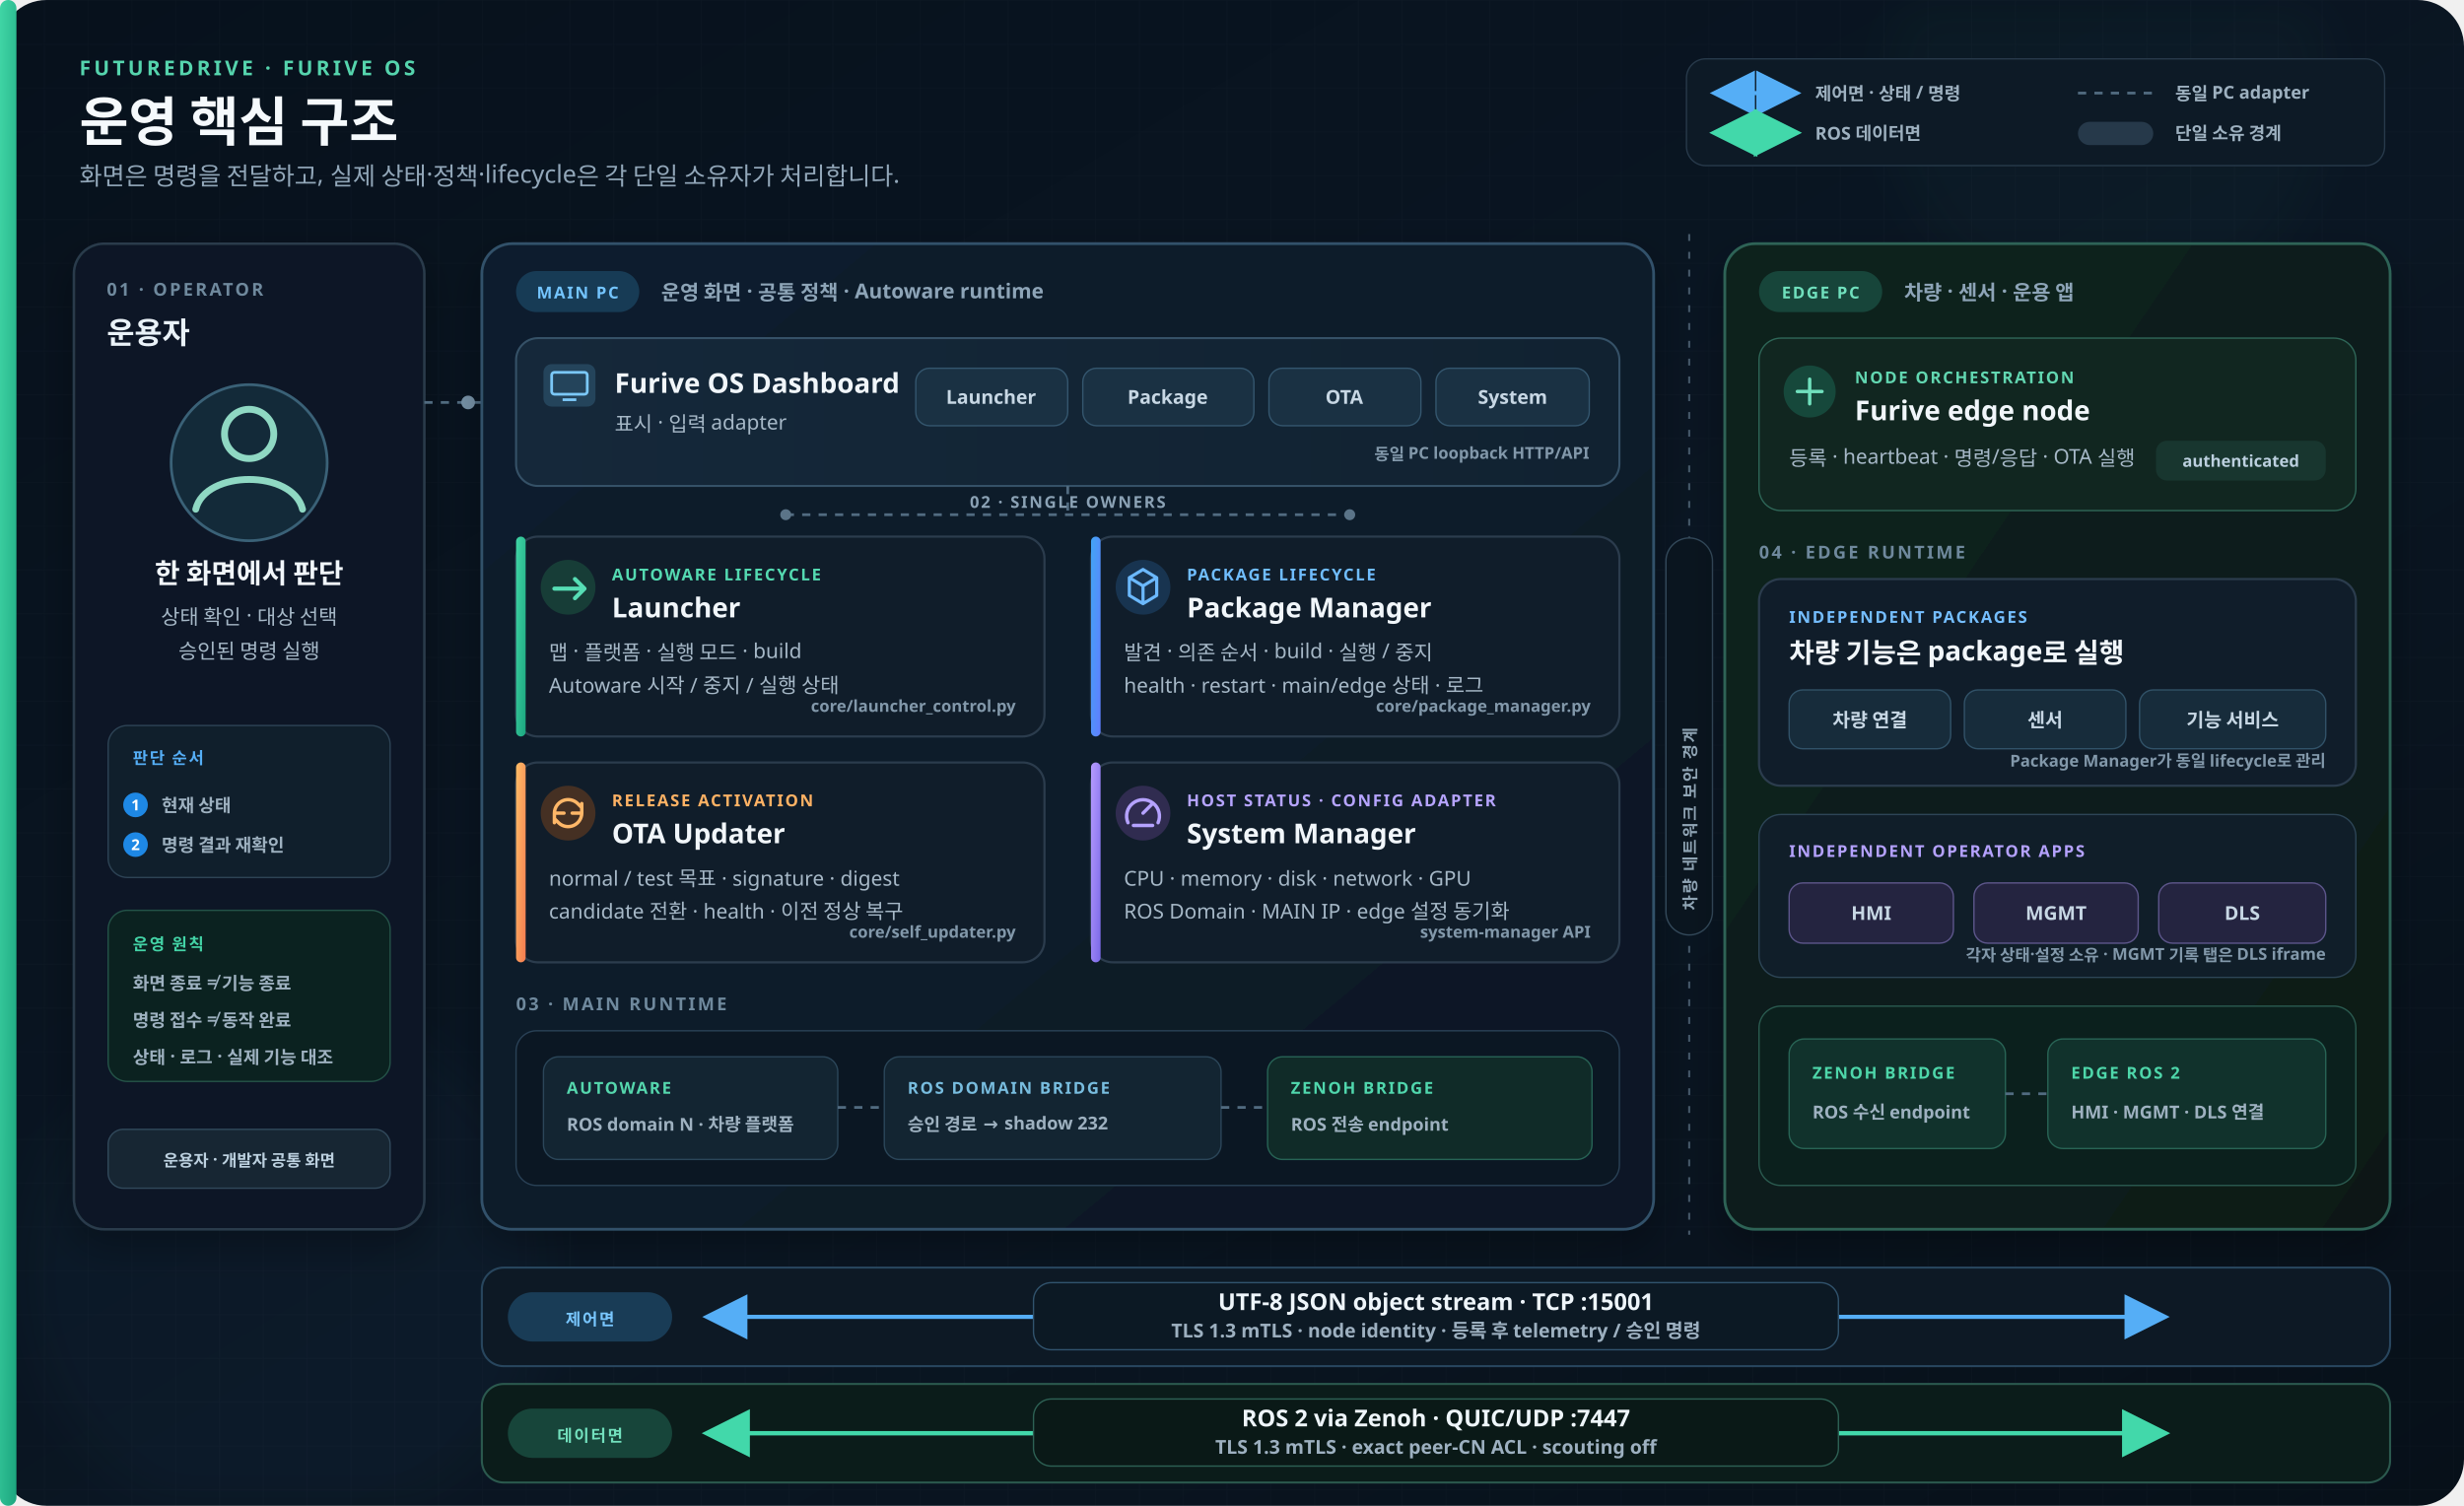
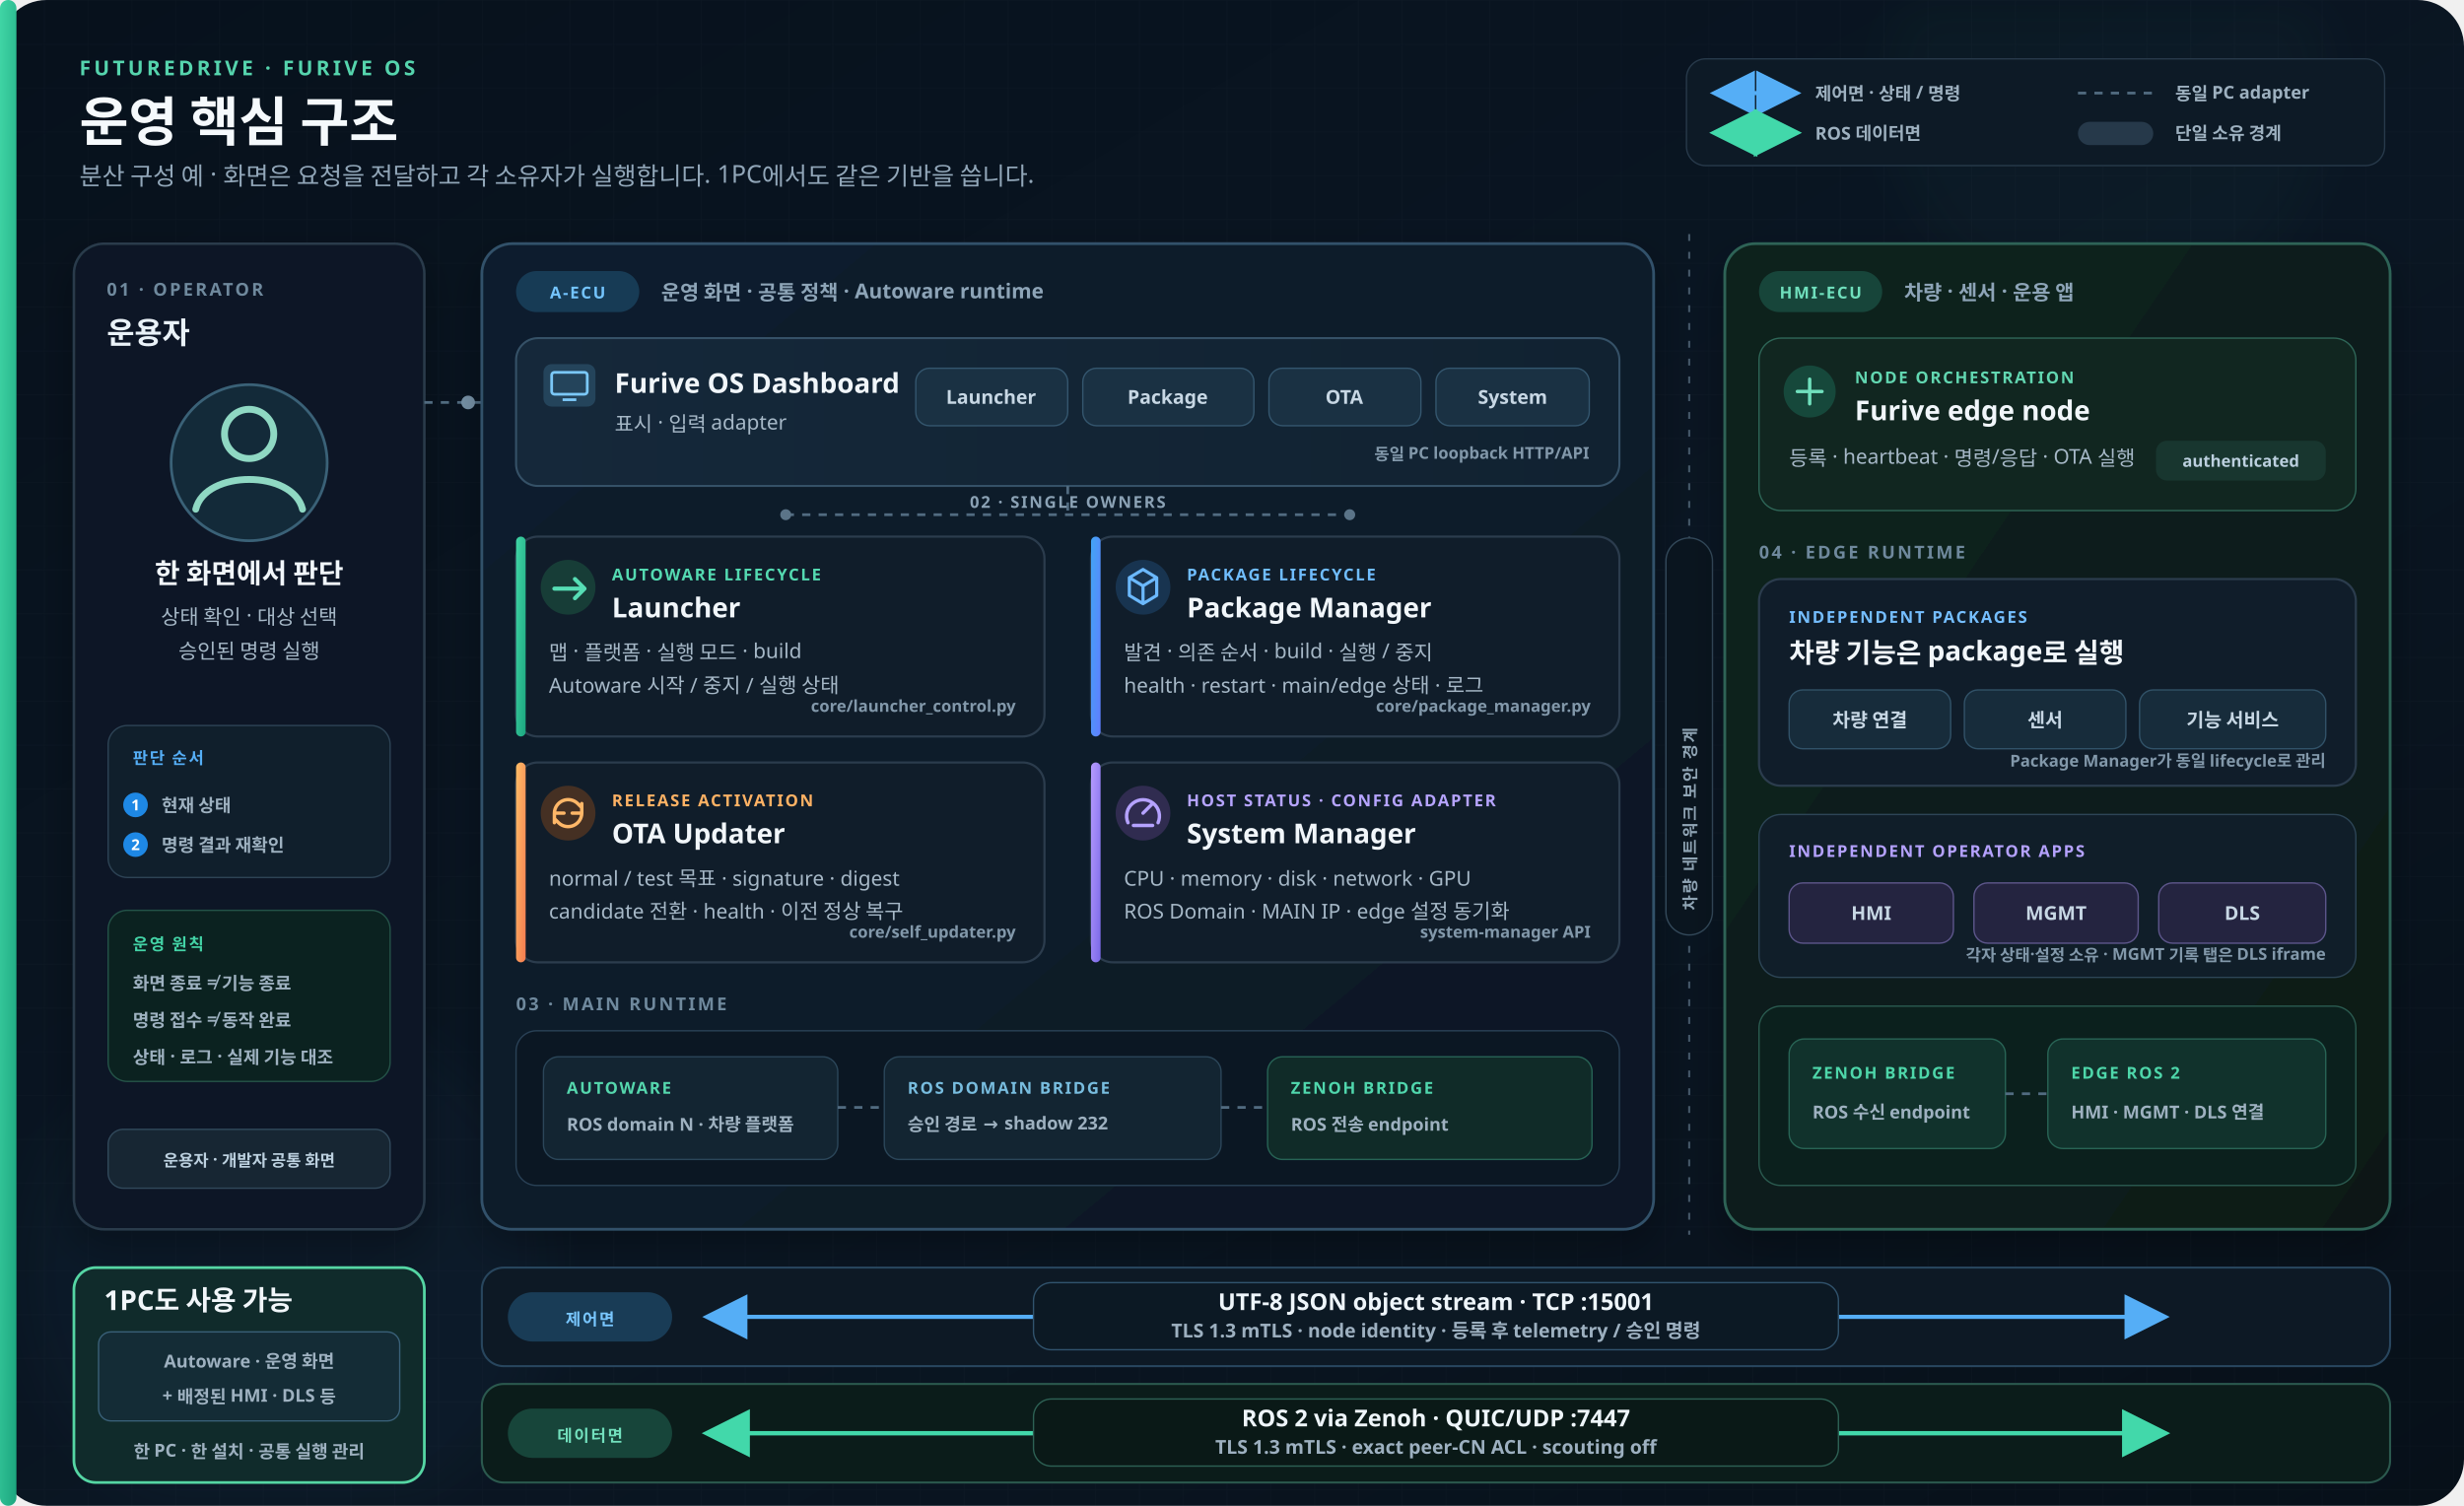
<svg xmlns="http://www.w3.org/2000/svg" width="1800" height="1100" viewBox="0 0 1800 1100" role="img" aria-labelledby="title desc">
  <defs>
    <linearGradient id="background" x1="0" y1="0" x2="1" y2="1">
      <stop offset="0" stop-color="#07111c" />
      <stop offset=".55" stop-color="#0a1623" />
      <stop offset="1" stop-color="#071019" />
    </linearGradient>
    <linearGradient id="main-shell" x1="0" y1="0" x2="1" y2="1">
      <stop stop-color="#101e2e" />
      <stop offset="1" stop-color="#0c1825" />
    </linearGradient>
    <linearGradient id="edge-shell" x1="0" y1="0" x2="1" y2="1">
      <stop stop-color="#10231f" />
      <stop offset="1" stop-color="#0b1918" />
    </linearGradient>
    <linearGradient id="surface" x1="0" y1="0" x2="1" y2="0">
      <stop stop-color="#15283a" />
      <stop offset="1" stop-color="#112231" />
    </linearGradient>
    <linearGradient id="blue" x1="0" y1="0" x2="1" y2="1">
      <stop stop-color="#42a5f5" />
      <stop offset="1" stop-color="#607dff" />
    </linearGradient>
    <linearGradient id="green" x1="0" y1="0" x2="1" y2="1">
      <stop stop-color="#40d5a5" />
      <stop offset="1" stop-color="#1ca67f" />
    </linearGradient>
    <linearGradient id="orange" x1="0" y1="0" x2="1" y2="1">
      <stop stop-color="#ffbd66" />
      <stop offset="1" stop-color="#f47b50" />
    </linearGradient>
    <linearGradient id="violet" x1="0" y1="0" x2="1" y2="1">
      <stop stop-color="#b69cff" />
      <stop offset="1" stop-color="#7a68e8" />
    </linearGradient>
    <pattern id="grid" width="32" height="32" patternUnits="userSpaceOnUse">
      <path d="M32 0H0V32" fill="none" stroke="#8aa1b7" stroke-opacity=".035" stroke-width="1" />
    </pattern>
    <filter id="shadow" x="-20%" y="-20%" width="140%" height="150%">
      <feDropShadow dx="0" dy="12" stdDeviation="14" flood-color="#000" flood-opacity=".28" />
    </filter>
    <filter id="soft-glow" x="-70%" y="-70%" width="240%" height="240%">
      <feGaussianBlur stdDeviation="16" />
    </filter>
    <marker id="arrow-blue" markerWidth="11" markerHeight="11" refX="9" refY="5.5" orient="auto-start-reverse">
      <path d="M0 0 11 5.5 0 11Z" fill="#55aef6" />
    </marker>
    <marker id="arrow-green" markerWidth="11" markerHeight="11" refX="9" refY="5.5" orient="auto-start-reverse">
      <path d="M0 0 11 5.5 0 11Z" fill="#42d8aa" />
    </marker>
    <style>
      .sans{font-family:Pretendard,"Noto Sans KR","Apple SD Gothic Neo",sans-serif}.eyebrow{font-size:15px;font-weight:800;letter-spacing:2.4px;fill:#55d4ad}.title{font-size:39px;font-weight:850;fill:#f5f9fc}.subtitle{font-size:18px;font-weight:500;fill:#92a7b9}.section-no{font-size:13px;font-weight:850;letter-spacing:1.7px;fill:#6f899d}.section-title{font-size:22px;font-weight:800;fill:#eaf2f8}.node-title{font-size:24px;font-weight:850;fill:#f4f8fb}.node-meta{font-size:15px;font-weight:650;fill:#8da4b7}.card-title{font-size:20px;font-weight:800;fill:#f1f6fa}.card-copy{font-size:15px;font-weight:540;fill:#a6b8c7}.owner{font-size:12px;font-weight:850;letter-spacing:1.25px}.small{font-size:13px;font-weight:650;fill:#9eb1c0}.tiny{font-size:12px;font-weight:650;fill:#8298aa}.tab{font-size:14px;font-weight:750;fill:#c7d7e4}.route-title{font-size:17px;font-weight:850;fill:#eef5fa}.route-copy{font-size:14px;font-weight:650;fill:#9db0c0}.chip{font-size:12px;font-weight:750;fill:#bcd0df}.footer{font-size:14px;font-weight:650;fill:#8da2b2}.panel{fill:#101d2a;stroke:#2b3c4d;stroke-width:1.6}.hairline{fill:none;stroke:#31485c;stroke-width:1.5}.local-link{fill:none;stroke:#516b80;stroke-width:2;stroke-dasharray:6 6}.control-link{fill:none;stroke:#55aef6;stroke-width:3;marker-start:url(#arrow-blue);marker-end:url(#arrow-blue)}.data-link{fill:none;stroke:#42d8aa;stroke-width:3.2;marker-start:url(#arrow-green);marker-end:url(#arrow-green)}
    </style>
  </defs>
  <rect width="1800" height="1100" rx="34" fill="url(#background)" />
  <rect width="1800" height="1100" rx="34" fill="url(#grid)" />
  <circle cx="1540" cy="70" r="160" fill="#3cbf99" opacity=".035" filter="url(#soft-glow)" />
  <circle cx="210" cy="930" r="190" fill="#4a9fe9" opacity=".035" filter="url(#soft-glow)" />
  <rect width="12" height="1100" rx="6" fill="url(#green)" />
  <g class="sans">
    <text x="58" y="55" class="eyebrow">FUTUREDRIVE · FURIVE OS</text>
    <text x="58" y="103" class="title">운영 핵심 구조</text>
-     <text x="58" y="135" class="subtitle">화면은 명령을 전달하고, 실제 상태·정책·lifecycle은 각 단일 소유자가 처리합니다.</text>
+     <text x="58" y="135" class="subtitle">분산 구성 예 · 화면은 요청을 전달하고 각 소유자가 실행합니다. 1PC에서도 같은 기반을 씁니다.</text>
  </g>
  <g transform="translate(1232 43)" class="sans">
    <rect width="510" height="78" rx="14" fill="#0d1a26" stroke="#27394a" />
    <line x1="23" y1="25" x2="78" y2="25" class="control-link" />
    <text x="94" y="30" class="small">제어면 · 상태 / 명령</text>
    <line x1="23" y1="54" x2="78" y2="54" class="data-link" />
    <text x="94" y="59" class="small">ROS 데이터면</text>
    <line x1="286" y1="25" x2="341" y2="25" class="local-link" />
    <text x="357" y="30" class="small">동일 PC adapter</text>
    <rect x="286" y="46" width="55" height="17" rx="8.5" fill="#26394a" />
    <text x="357" y="59" class="small">단일 소유 경계</text>
  </g>
  <g filter="url(#shadow)">
    <rect x="54" y="178" width="256" height="720" rx="22" fill="#0d1925" stroke="#293b4b" stroke-width="1.8" />
  </g>
  <g class="sans">
    <text x="78" y="216" class="section-no">01 · OPERATOR</text>
    <text x="78" y="251" class="section-title">운용자</text>
    <circle cx="182" cy="338" r="57" fill="#132a39" stroke="#3a6177" stroke-width="2" />
    <circle cx="182" cy="317" r="18" fill="none" stroke="#8fd8c3" stroke-width="5" />
    <path d="M143 372c7-29 71-29 78 0" fill="none" stroke="#8fd8c3" stroke-width="5" stroke-linecap="round" />
    <text x="182" y="426" text-anchor="middle" class="card-title">한 화면에서 판단</text>
    <text x="182" y="456" text-anchor="middle" class="card-copy">상태 확인 · 대상 선택</text>
    <text x="182" y="481" text-anchor="middle" class="card-copy">승인된 명령 실행</text>
    <rect x="79" y="530" width="206" height="111" rx="14" fill="#101f2c" stroke="#2d4355" />
    <text x="97" y="558" class="owner" fill="#55aef6">판단 순서</text>
    <circle cx="99" cy="588" r="9" fill="#1e88e5" />
    <text x="99" y="592" text-anchor="middle" font-size="11" font-weight="850" fill="#fff">1</text>
    <text x="118" y="593" class="small">현재 상태</text>
    <circle cx="99" cy="617" r="9" fill="#1e88e5" />
    <text x="99" y="621" text-anchor="middle" font-size="11" font-weight="850" fill="#fff">2</text>
    <text x="118" y="622" class="small">명령 결과 재확인</text>
    <rect x="79" y="665" width="206" height="125" rx="14" fill="#0b2220" stroke="#245348" />
    <text x="97" y="694" class="owner" fill="#43d3a6">운영 원칙</text>
    <text x="97" y="723" class="small">화면 종료 ≠ 기능 종료</text>
    <text x="97" y="750" class="small">명령 접수 ≠ 동작 완료</text>
    <text x="97" y="777" class="small">상태 · 로그 · 실제 기능 대조</text>
    <rect x="79" y="825" width="206" height="43" rx="11" fill="#172633" stroke="#31495b" />
    <text x="182" y="852" text-anchor="middle" class="chip">운용자 · 개발자 공통 화면</text>
  </g>
  <path d="M310 294H374" class="local-link" />
  <circle cx="342" cy="294" r="5" fill="#7893a8" />
  <g filter="url(#shadow)">
    <rect x="352" y="178" width="856" height="720" rx="22" fill="url(#main-shell)" stroke="#31516a" stroke-width="2" />
  </g>
  <g class="sans">
    <rect x="377" y="198" width="90" height="30" rx="15" fill="#173b55" />
-     <text x="422" y="218" text-anchor="middle" class="owner" fill="#74c5ff">MAIN PC</text>
+     <text x="422" y="218" text-anchor="middle" class="owner" fill="#74c5ff">A-ECU</text>
    <text x="483" y="219" class="node-meta">운영 화면 · 공통 정책 · Autoware runtime</text>
    <rect x="377" y="247" width="806" height="108" rx="16" fill="url(#surface)" stroke="#355167" stroke-width="1.5" />
    <rect x="397" y="266" width="38" height="31" rx="6" fill="#24445b" />
    <rect x="403" y="272" width="26" height="16" rx="2" fill="none" stroke="#7bc8f8" stroke-width="2" />
    <line x1="411" y1="292" x2="421" y2="292" stroke="#7bc8f8" stroke-width="2" />
    <text x="449" y="287" class="card-title">Furive OS Dashboard</text>
    <text x="449" y="315" class="card-copy">표시 · 입력 adapter</text>
    <rect x="669" y="269" width="111" height="42" rx="10" fill="#1a3143" stroke="#34566e" />
    <text x="724" y="295" text-anchor="middle" class="tab">Launcher</text>
    <rect x="791" y="269" width="125" height="42" rx="10" fill="#1a3143" stroke="#34566e" />
    <text x="853" y="295" text-anchor="middle" class="tab">Package</text>
    <rect x="927" y="269" width="111" height="42" rx="10" fill="#1a3143" stroke="#34566e" />
    <text x="982" y="295" text-anchor="middle" class="tab">OTA</text>
    <rect x="1049" y="269" width="112" height="42" rx="10" fill="#1a3143" stroke="#34566e" />
    <text x="1105" y="295" text-anchor="middle" class="tab">System</text>
    <text x="1161" y="336" text-anchor="end" class="tiny">동일 PC loopback HTTP/API</text>
    <line x1="780" y1="355" x2="780" y2="376" class="local-link" />
    <line x1="574" y1="376" x2="986" y2="376" class="local-link" />
    <circle cx="574" cy="376" r="4" fill="#5b7488" />
    <circle cx="986" cy="376" r="4" fill="#5b7488" />
    <text x="780" y="371" text-anchor="middle" class="owner" fill="#8ba2b5">02 · SINGLE OWNERS</text>
    <rect x="377" y="392" width="386" height="146" rx="16" class="panel" />
    <rect x="377" y="392" width="7" height="146" rx="3.5" fill="url(#green)" />
    <circle cx="415" cy="429" r="20" fill="#173d37" />
    <path d="M405 430h20M420 423l7 7-7 7" fill="none" stroke="#56ddb4" stroke-width="3" stroke-linecap="round" stroke-linejoin="round" />
    <text x="447" y="424" class="owner" fill="#54dab1">AUTOWARE LIFECYCLE</text>
    <text x="447" y="451" class="card-title">Launcher</text>
    <text x="401" y="482" class="card-copy">맵 · 플랫폼 · 실행 모드 · build</text>
    <text x="401" y="506" class="card-copy">Autoware 시작 / 중지 / 실행 상태</text>
    <text x="742" y="520" text-anchor="end" class="tiny">core/launcher_control.py</text>
    <rect x="797" y="392" width="386" height="146" rx="16" class="panel" />
    <rect x="797" y="392" width="7" height="146" rx="3.5" fill="url(#blue)" />
    <circle cx="835" cy="429" r="20" fill="#183450" />
    <path d="M825 422l10-6 10 6v13l-10 6-10-6Z M825 422l10 6 10-6M835 428v13" fill="none" stroke="#6bb9ff" stroke-width="2.3" stroke-linejoin="round" />
    <text x="867" y="424" class="owner" fill="#70bdff">PACKAGE LIFECYCLE</text>
    <text x="867" y="451" class="card-title">Package Manager</text>
    <text x="821" y="482" class="card-copy">발견 · 의존 순서 · build · 실행 / 중지</text>
    <text x="821" y="506" class="card-copy">health · restart · main/edge 상태 · 로그</text>
    <text x="1162" y="520" text-anchor="end" class="tiny">core/package_manager.py</text>
    <rect x="377" y="557" width="386" height="146" rx="16" class="panel" />
    <rect x="377" y="557" width="7" height="146" rx="3.5" fill="url(#orange)" />
    <circle cx="415" cy="594" r="20" fill="#453023" />
    <path d="M405 594a10 10 0 0 1 17-7l3 3M425 587v7h-7M425 594a10 10 0 0 1-17 7l-3-3M405 601v-7h7" fill="none" stroke="#ffb768" stroke-width="2.5" stroke-linecap="round" stroke-linejoin="round" />
    <text x="447" y="589" class="owner" fill="#ffb264">RELEASE ACTIVATION</text>
    <text x="447" y="616" class="card-title">OTA Updater</text>
    <text x="401" y="647" class="card-copy">normal / test 목표 · signature · digest</text>
    <text x="401" y="671" class="card-copy">candidate 전환 · health · 이전 정상 복구</text>
    <text x="742" y="685" text-anchor="end" class="tiny">core/self_updater.py</text>
    <rect x="797" y="557" width="386" height="146" rx="16" class="panel" />
    <rect x="797" y="557" width="7" height="146" rx="3.5" fill="url(#violet)" />
    <circle cx="835" cy="594" r="20" fill="#302c50" />
    <path d="M824 601a12 12 0 1 1 22 0M835 594l7-7M828 603h14" fill="none" stroke="#b5a2ff" stroke-width="2.5" stroke-linecap="round" />
    <text x="867" y="589" class="owner" fill="#b6a4ff">HOST STATUS · CONFIG ADAPTER</text>
    <text x="867" y="616" class="card-title">System Manager</text>
    <text x="821" y="647" class="card-copy">CPU · memory · disk · network · GPU</text>
    <text x="821" y="671" class="card-copy">ROS Domain · MAIN IP · edge 설정 동기화</text>
    <text x="1162" y="685" text-anchor="end" class="tiny">system-manager API</text>
    <text x="377" y="738" class="section-no">03 · MAIN RUNTIME</text>
    <rect x="377" y="753" width="806" height="113" rx="15" fill="#0b1723" stroke="#294156" />
    <rect x="397" y="772" width="215" height="75" rx="11" fill="#132532" stroke="#2b4659" />
    <text x="414" y="799" class="owner" fill="#55d7ad">AUTOWARE</text>
    <text x="414" y="826" class="small">ROS domain N · 차량 플랫폼</text>
    <path d="M612 809H646" class="local-link" />
    <rect x="646" y="772" width="246" height="75" rx="11" fill="#132532" stroke="#2b4659" />
    <text x="663" y="799" class="owner" fill="#78bddf">ROS DOMAIN BRIDGE</text>
    <text x="663" y="826" class="small">승인 경로 → shadow 232</text>
    <path d="M892 809H926" class="local-link" />
    <rect x="926" y="772" width="237" height="75" rx="11" fill="#102b28" stroke="#276355" />
    <text x="943" y="799" class="owner" fill="#50d7ad">ZENOH BRIDGE</text>
    <text x="943" y="826" class="small">ROS 전송 endpoint</text>
  </g>
  <line x1="1234" y1="171" x2="1234" y2="902" stroke="#5f7587" stroke-width="1.5" stroke-dasharray="5 8" opacity=".7" />
  <rect x="1217" y="393" width="34" height="290" rx="17" fill="#0a151f" stroke="#33495a" />
  <text transform="translate(1239 665) rotate(-90)" class="sans owner" fill="#91a6b6">차량 네트워크 보안 경계</text>
  <g filter="url(#shadow)">
    <rect x="1260" y="178" width="486" height="720" rx="22" fill="url(#edge-shell)" stroke="#2d6457" stroke-width="2" />
  </g>
  <g class="sans">
    <rect x="1285" y="198" width="90" height="30" rx="15" fill="#17453a" />
-     <text x="1330" y="218" text-anchor="middle" class="owner" fill="#70e0bd">EDGE PC</text>
+     <text x="1330" y="218" text-anchor="middle" class="owner" fill="#70e0bd">HMI-ECU</text>
    <text x="1391" y="219" class="node-meta">차량 · 센서 · 운용 앱</text>
    <rect x="1285" y="247" width="436" height="126" rx="16" fill="#112620" stroke="#2e6657" />
    <circle cx="1322" cy="286" r="19" fill="#16483b" />
    <path d="M1313 286h18M1322 277v18" stroke="#70e0bd" stroke-width="2.5" stroke-linecap="round" />
    <text x="1355" y="280" class="owner" fill="#62d7b1">NODE ORCHESTRATION</text>
    <text x="1355" y="307" class="card-title">Furive edge node</text>
    <text x="1307" y="340" class="card-copy">등록 · heartbeat · 명령/응답 · OTA 실행</text>
    <rect x="1575" y="322" width="124" height="29" rx="8" fill="#18362f" />
    <text x="1637" y="341" text-anchor="middle" class="chip">authenticated</text>
    <text x="1285" y="408" class="section-no">04 · EDGE RUNTIME</text>
    <rect x="1285" y="423" width="436" height="151" rx="16" class="panel" />
    <text x="1307" y="455" class="owner" fill="#75beff">INDEPENDENT PACKAGES</text>
    <text x="1307" y="484" class="card-title">차량 기능은 package로 실행</text>
    <rect x="1307" y="504" width="118" height="43" rx="10" fill="#172c3b" stroke="#315268" />
    <text x="1366" y="531" text-anchor="middle" class="tab">차량 연결</text>
    <rect x="1435" y="504" width="118" height="43" rx="10" fill="#172c3b" stroke="#315268" />
    <text x="1494" y="531" text-anchor="middle" class="tab">센서</text>
    <rect x="1563" y="504" width="136" height="43" rx="10" fill="#172c3b" stroke="#315268" />
    <text x="1631" y="531" text-anchor="middle" class="tab">기능 서비스</text>
    <text x="1699" y="560" text-anchor="end" class="tiny">Package Manager가 동일 lifecycle로 관리</text>
    <rect x="1285" y="595" width="436" height="119" rx="16" fill="#101e29" stroke="#2d4556" />
    <text x="1307" y="626" class="owner" fill="#b5a2ff">INDEPENDENT OPERATOR APPS</text>
    <rect x="1307" y="645" width="120" height="44" rx="10" fill="#242440" stroke="#5d568b" />
    <text x="1367" y="672" text-anchor="middle" class="tab">HMI</text>
    <rect x="1442" y="645" width="120" height="44" rx="10" fill="#242440" stroke="#5d568b" />
    <text x="1502" y="672" text-anchor="middle" class="tab">MGMT</text>
    <rect x="1577" y="645" width="122" height="44" rx="10" fill="#242440" stroke="#5d568b" />
    <text x="1638" y="672" text-anchor="middle" class="tab">DLS</text>
    <text x="1699" y="702" text-anchor="end" class="tiny">각자 상태·설정 소유 · MGMT 기록 탭은 DLS iframe</text>
    <rect x="1285" y="735" width="436" height="131" rx="16" fill="#0b201d" stroke="#2a5a4f" />
    <rect x="1307" y="759" width="158" height="80" rx="11" fill="#11322c" stroke="#286455" />
    <text x="1324" y="788" class="owner" fill="#4ed7aa">ZENOH BRIDGE</text>
    <text x="1324" y="817" class="small">ROS 수신 endpoint</text>
    <path d="M1465 799H1496" class="local-link" />
    <rect x="1496" y="759" width="203" height="80" rx="11" fill="#11322c" stroke="#286455" />
    <text x="1513" y="788" class="owner" fill="#4ed7aa">EDGE ROS 2</text>
    <text x="1513" y="817" class="small">HMI · MGMT · DLS 연결</text>
  </g>
  <g class="sans">
    <rect x="352" y="926" width="1394" height="72" rx="16" fill="#0d1925" stroke="#28465e" stroke-width="1.5" />
    <rect x="371" y="944" width="120" height="36" rx="18" fill="#193c56" />
    <text x="431" y="968" text-anchor="middle" class="owner" fill="#79c7ff">제어면</text>
    <path d="M519 962H1579" class="control-link" />
    <rect x="755" y="937" width="588" height="49" rx="13" fill="#0c1924" stroke="#31536d" />
    <text x="1049" y="957" text-anchor="middle" class="route-title">UTF-8 JSON object stream · TCP :15001</text>
    <text x="1049" y="977" text-anchor="middle" class="route-copy">TLS 1.3 mTLS · node identity · 등록 후 telemetry / 승인 명령</text>
    <rect x="352" y="1011" width="1394" height="72" rx="16" fill="#0b1c1a" stroke="#2b594e" stroke-width="1.5" />
    <rect x="371" y="1029" width="120" height="36" rx="18" fill="#17453a" />
    <text x="431" y="1053" text-anchor="middle" class="owner" fill="#72e0bd">데이터면</text>
    <path d="M519 1047H1579" class="data-link" />
    <rect x="755" y="1022" width="588" height="49" rx="13" fill="#0a1917" stroke="#2d6154" />
    <text x="1049" y="1042" text-anchor="middle" class="route-title">ROS 2 via Zenoh · QUIC/UDP :7447</text>
    <text x="1049" y="1062" text-anchor="middle" class="route-copy">TLS 1.3 mTLS · exact peer-CN ACL · scouting off</text>
  </g>
+   <g class="sans">
+     <rect x="54" y="926" width="256" height="157" rx="16" fill="#102b2b" stroke="#55d6a4" stroke-width="2" />
+     <text x="76" y="957" class="card-title">1PC도 사용 가능</text>
+     <rect x="72" y="973" width="220" height="65" rx="9" fill="#142c36" stroke="#396078" />
+     <text x="182" y="999" text-anchor="middle" class="small">Autoware · 운영 화면</text>
+     <text x="182" y="1024" text-anchor="middle" class="small">+ 배정된 HMI · DLS 등</text>
+     <text x="182" y="1065" text-anchor="middle" class="small">한 PC · 한 설치 · 공통 실행 관리</text>
+   </g>
</svg>
